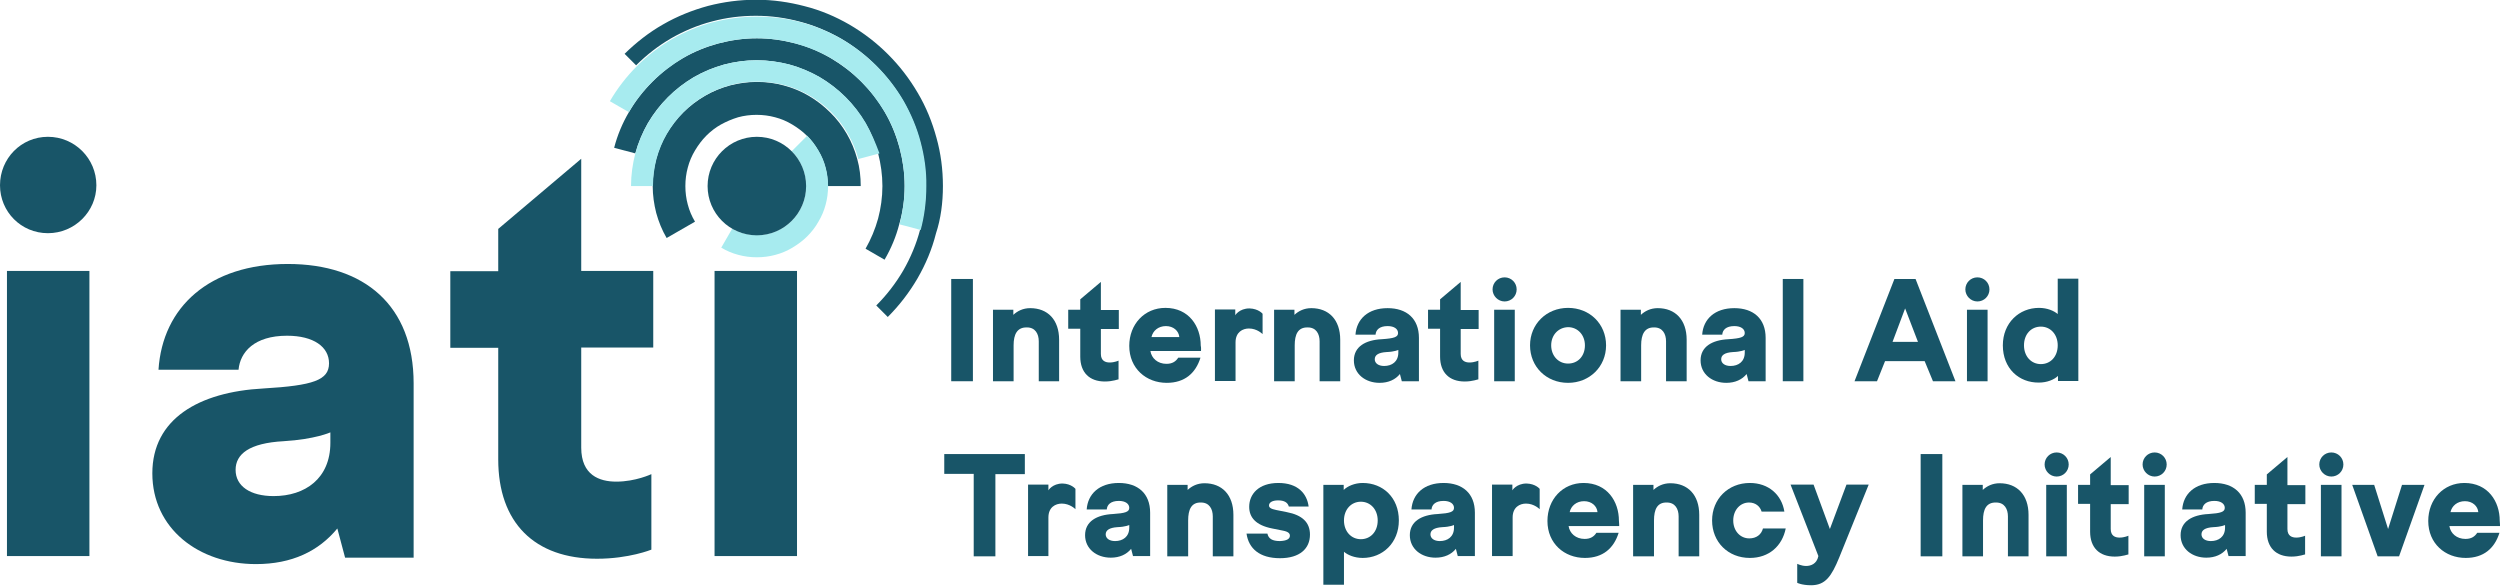
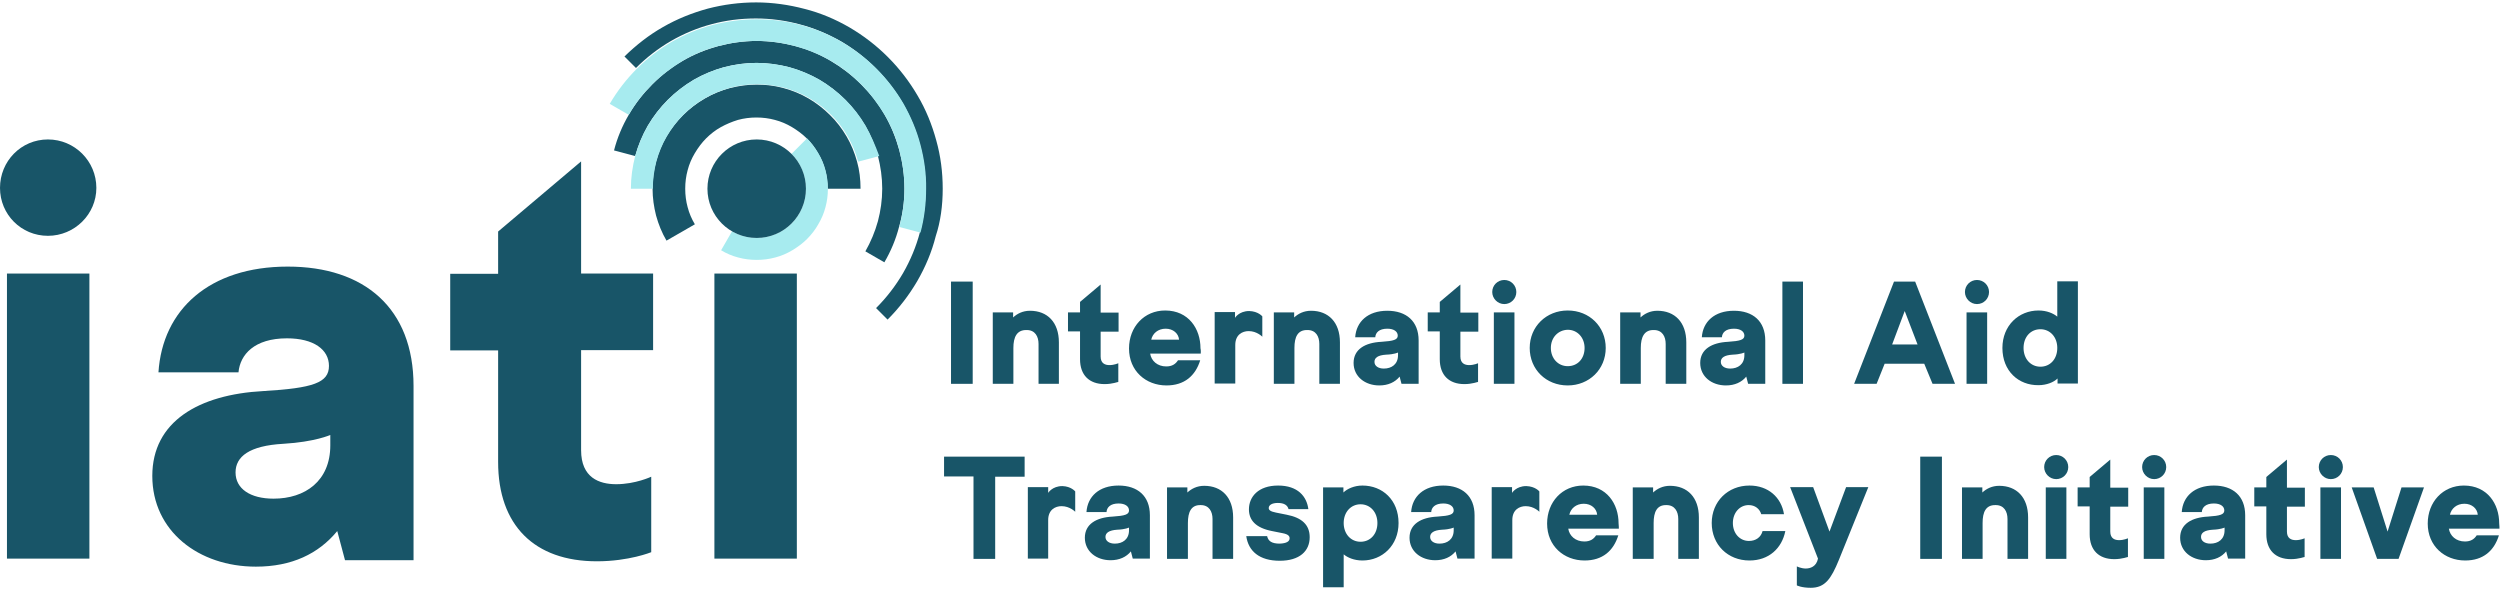
- <svg xmlns="http://www.w3.org/2000/svg" version="1.1" id="Layer_1" x="0px" y="0px" viewBox="0 0 933.8 218.6" style="enable-background:new 0 0 933.8 218.6;" xml:space="preserve">
-   <style type="text/css">
- 	.st0{fill:#185568;}
- 	.st1{fill:#A7EBEF;}
- </style>
-   <g>
-     <g>
-       <g>
-         <path class="st0" d="M2.6,207.7V101.2h30.8v106.5H2.6z" />
-         <path class="st0" d="M126,197.4c-7,8.5-17,13.3-30.4,13.3c-21.4,0-38.7-13.3-38.7-33.9c0-20.3,17.3-30.4,41.5-31.7     c18.6-1.1,24.5-3.1,24.5-9.4c0-6.1-5.7-10.3-15.7-10.3c-12.2,0-17.5,6.1-18.1,12.7H59.2c1.5-23.4,19-39.5,48.3-39.5     c28.6,0,47,15.5,47,44.6v65.1h-25.6L126,197.4z M88,175.5c0,6.1,5.5,9.8,14.2,9.8c11.8,0,21.2-6.6,21.2-19.9v-3.9     c0,0-5.7,2.6-17.5,3.3C93.1,165.5,88,169.6,88,175.5z" />
-         <path class="st0" d="M223,208.7c-23.4,0-36.9-13.5-36.9-37.1v-41.7h-17.9v-28.6h17.9V85.5l31-26.2v41.9H244v28.6h-26.9v37.4     c0,10.3,6.8,12.7,13.1,12.7c7.2,0,13.1-2.8,13.1-2.8v28.2C243.3,205.3,235,208.7,223,208.7z" />
-         <path class="st0" d="M0,69.2c0-10,7.9-18.1,17.9-18.1S36,59.2,36,69.2c0,9.8-8.1,17.9-18.1,17.9S0,79.1,0,69.2z" />
-         <path class="st0" d="M266.9,207.7V101.2h30.8v106.5H266.9z" />
-         <g>
-           <path class="st0" d="M337.9,69.5c0-4.9-0.7-9.7-1.9-14.3c-1.3-4.7-3.1-9.2-5.5-13.3c-2.4-4.2-5.4-8-8.8-11.4      c-3.4-3.4-7.2-6.3-11.4-8.8c-4.1-2.4-8.6-4.3-13.3-5.5c-4.6-1.2-9.3-1.9-14.3-1.9c0,0,0,0,0,0c-4.9,0-9.7,0.7-14.3,1.9      c-4.7,1.3-9.2,3.1-13.3,5.5c-4.2,2.4-8,5.4-11.4,8.8c-3.4,3.4-6.4,7.2-8.8,11.4c-2.4,4.1-4.3,8.6-5.5,13.3l7.9,2.1      c1.1-4,2.7-7.8,4.7-11.3c2.1-3.6,4.6-6.8,7.5-9.7c2.9-2.9,6.2-5.4,9.7-7.5c3.5-2,7.3-3.6,11.3-4.7c3.9-1,7.9-1.6,12.1-1.6      c0,0,0,0,0,0c4.2,0,8.3,0.6,12.2,1.6c4,1.1,7.8,2.7,11.3,4.7c3.6,2.1,6.8,4.6,9.7,7.5c2.9,2.9,5.4,6.2,7.5,9.7      c2,3.5,3.6,7.3,4.7,11.3c1,3.9,1.6,8,1.6,12.2c0,0,0,0,0,0c0,4.2-0.6,8.3-1.6,12.1c-1.1,4-2.7,7.8-4.7,11.3l7.1,4.1      c2.4-4.1,4.3-8.6,5.5-13.3C337.2,79.2,337.9,74.5,337.9,69.5C337.9,69.5,337.9,69.5,337.9,69.5z" />
-           <path class="st0" d="M352.2,69.5c0-6.2-0.8-12.3-2.4-18c-1.6-5.9-3.9-11.6-7-16.8c-3.1-5.3-6.8-10.1-11.1-14.4      c-4.3-4.3-9.1-8-14.4-11.1c-5.2-3-10.8-5.4-16.8-6.9c-5.7-1.5-11.8-2.4-18-2.4c0,0,0,0,0,0c-6.2,0-12.2,0.8-18,2.3      c-5.9,1.6-11.6,3.9-16.8,6.9c-5.3,3-10.1,6.8-14.4,11l4.3,4.3c3.9-3.9,8.3-7.3,13.1-10.1c4.7-2.7,9.9-4.9,15.3-6.3      c5.2-1.4,10.7-2.1,16.4-2.1c0,0,0,0,0,0c5.7,0,11.2,0.8,16.4,2.2c5.4,1.4,10.5,3.6,15.3,6.3c4.8,2.8,9.2,6.2,13.1,10.1      c3.9,3.9,7.3,8.3,10.1,13.1c2.7,4.7,4.9,9.9,6.3,15.3c1.4,5.2,2.2,10.7,2.2,16.4c0,0,0,0,0,0c0,5.7-0.7,11.1-2.1,16.4      c-1.4,5.4-3.6,10.6-6.3,15.3c-2.8,4.8-6.2,9.2-10.1,13.1l4.3,4.3c4.3-4.3,8-9.1,11.1-14.4c3-5.2,5.4-10.8,6.9-16.8      C351.4,81.8,352.2,75.7,352.2,69.5C352.2,69.5,352.2,69.5,352.2,69.5z" />
-           <path class="st0" d="M320.2,59.4c-0.9-3.3-2.2-6.5-3.9-9.4c-1.7-2.9-3.8-5.7-6.2-8c-2.4-2.4-5.1-4.5-8-6.2c-2.9-1.7-6-3-9.4-3.9      c-3.2-0.9-6.6-1.3-10-1.3c0,0,0,0,0,0c-3.5,0-6.8,0.5-10,1.3c-3.3,0.9-6.5,2.2-9.4,3.9c-2.9,1.7-5.7,3.8-8.1,6.2      c-2.4,2.4-4.5,5.1-6.2,8c-1.7,2.9-3,6-3.9,9.4c-0.9,3.2-1.3,6.6-1.3,10.1c0,0,0,0,0,0c0,3.5,0.5,6.8,1.3,10      c0.9,3.3,2.2,6.5,3.9,9.4l10.6-6.1c-1.2-2-2.1-4.1-2.7-6.4c-0.6-2.2-0.9-4.5-0.9-6.9c0,0,0,0,0,0c0-2.4,0.3-4.7,0.9-6.9      c0.6-2.3,1.5-4.4,2.7-6.4c1.2-2,2.6-3.9,4.2-5.5c1.6-1.6,3.5-3.1,5.5-4.2c2-1.1,4.1-2,6.4-2.7c2.2-0.6,4.5-0.9,6.9-0.9      c0,0,0,0,0,0c2.4,0,4.7,0.3,6.9,0.9c2.3,0.6,4.4,1.5,6.4,2.7c2,1.2,3.9,2.6,5.5,4.2c1.6,1.6,3.1,3.5,4.2,5.5      c1.2,2,2.1,4.1,2.7,6.4c0.6,2.2,0.9,4.5,0.9,6.9h12.3C321.5,66,321.1,62.6,320.2,59.4z" />
-           <g>
-             <g>
-               <path class="st1" d="M308.4,62.6c-0.6-2.3-1.5-4.4-2.7-6.4c-1.2-2-2.6-3.9-4.2-5.5l-5.8,5.8c1.1,1.1,2.1,2.4,2.9,3.8        c0.8,1.4,1.4,2.9,1.8,4.4c0.4,1.5,0.6,3.1,0.6,4.8s-0.2,3.2-0.6,4.8c-0.4,1.6-1,3.1-1.8,4.4c-0.8,1.4-1.8,2.7-2.9,3.8        c-1.1,1.1-2.4,2.1-3.8,2.9c-1.4,0.8-2.9,1.4-4.4,1.8c-1.5,0.4-3.1,0.6-4.8,0.6s-3.2-0.2-4.8-0.6c-1.6-0.4-3.1-1-4.4-1.8        l-4.1,7.1c2,1.2,4.1,2.1,6.4,2.7c2.2,0.6,4.5,0.9,6.9,0.9c2.4,0,4.7-0.3,6.9-0.9c2.3-0.6,4.4-1.5,6.4-2.7        c2-1.2,3.9-2.6,5.5-4.2c1.6-1.6,3.1-3.5,4.2-5.5c1.2-2,2.1-4.1,2.7-6.4c0.6-2.2,0.9-4.5,0.9-6.9S309,64.8,308.4,62.6z" />
-               <path class="st1" d="M323.4,46c-2.1-3.6-4.6-6.8-7.5-9.7c-2.9-2.9-6.2-5.4-9.7-7.5c-3.5-2-7.3-3.6-11.3-4.7        c-3.9-1-8-1.6-12.2-1.6c-4.2,0-8.3,0.6-12.2,1.6c-4,1.1-7.8,2.7-11.3,4.7c-3.6,2.1-6.8,4.6-9.7,7.5c-2.9,2.9-5.4,6.2-7.5,9.7        c-2,3.5-3.6,7.3-4.7,11.3c-1,3.9-1.6,8-1.6,12.2h8.2c0-3.5,0.5-6.9,1.3-10.1c0.9-3.3,2.2-6.5,3.9-9.4c1.7-2.9,3.8-5.7,6.2-8.1        c2.4-2.4,5.1-4.5,8.1-6.2c2.9-1.7,6.1-3,9.4-3.9c3.2-0.9,6.6-1.3,10.1-1.3s6.9,0.5,10.1,1.3c3.3,0.9,6.5,2.2,9.4,3.9        c2.9,1.7,5.7,3.8,8.1,6.2c2.4,2.4,4.5,5.1,6.2,8.1c1.7,2.9,3,6.1,3.9,9.4l7.9-2.1C327,53.3,325.4,49.5,323.4,46z" />
-               <path class="st1" d="M343.9,53.1c-1.4-5.4-3.6-10.5-6.3-15.3c-2.8-4.8-6.2-9.2-10.1-13.1c-3.9-3.9-8.3-7.3-13.1-10.1        c-4.7-2.7-9.9-4.9-15.3-6.3c-5.2-1.4-10.7-2.1-16.4-2.1c-5.7,0-11.2,0.8-16.4,2.1c-5.4,1.4-10.5,3.6-15.3,6.3        c-4.8,2.8-9.2,6.2-13.1,10.1c-3.9,3.9-7.3,8.3-10.1,13.1l7.1,4.1c2.4-4.2,5.4-8,8.8-11.4c3.4-3.4,7.3-6.3,11.4-8.8        c4.1-2.4,8.6-4.3,13.3-5.5c4.6-1.2,9.3-1.9,14.3-1.9s9.7,0.7,14.3,1.9c4.7,1.3,9.2,3.1,13.3,5.5c4.2,2.4,8,5.4,11.4,8.8        c3.4,3.4,6.3,7.3,8.8,11.4c2.4,4.1,4.3,8.6,5.5,13.3c1.2,4.6,1.9,9.3,1.9,14.3c0,4.9-0.7,9.7-1.9,14.3l7.9,2.1        c1.4-5.2,2.1-10.7,2.1-16.4C346.1,63.9,345.3,58.4,343.9,53.1z" />
-             </g>
-           </g>
-           <circle class="st0" cx="282.7" cy="69.5" r="18.4" />
-         </g>
+ <svg xmlns="http://www.w3.org/2000/svg" width="934" height="220" viewBox="0 0 934 220">
+   <g fill="none">
+     <polygon fill="#185568" points="2.6 208.7 2.6 102.2 33.4 102.2 33.4 208.7" />
+     <path fill="#185568" d="M126 198.4C119 206.9 109 211.7 95.6 211.7 74.2 211.7 56.9 198.4 56.9 177.8 56.9 157.5 74.2 147.4 98.4 146.1 117 145 122.9 143 122.9 136.7 122.9 130.6 117.2 126.4 107.2 126.4 95 126.4 89.7 132.5 89.1 139.1L59.2 139.1C60.7 115.7 78.2 99.6 107.5 99.6 136.1 99.6 154.5 115.1 154.5 144.2L154.5 209.3 128.9 209.3 126 198.4zM88 176.5C88 182.6 93.5 186.3 102.2 186.3 114 186.3 123.4 179.7 123.4 166.4L123.4 162.5C123.4 162.5 117.7 165.1 105.9 165.8 93.1 166.5 88 170.6 88 176.5zM223 209.7C199.6 209.7 186.1 196.2 186.1 172.6L186.1 130.9 168.2 130.9 168.2 102.3 186.1 102.3 186.1 86.5 217.1 60.3 217.1 102.2 244 102.2 244 130.8 217.1 130.8 217.1 168.2C217.1 178.5 223.9 180.9 230.2 180.9 237.4 180.9 243.3 178.1 243.3 178.1L243.3 206.3C243.3 206.3 235 209.7 223 209.7zM0 70.2C0 60.2 7.9 52.1 17.9 52.1 27.9 52.1 36 60.2 36 70.2 36 80 27.9 88.1 17.9 88.1 7.9 88.1 0 80.1 0 70.2z" />
+     <polygon fill="#185568" points="266.9 208.7 266.9 102.2 297.7 102.2 297.7 208.7" />
+     <g transform="translate(227)">
+       <path fill="#185568" d="M110.9,70.5 C110.9,65.6 110.2,60.8 109,56.2 C107.7,51.5 105.9,47 103.5,42.9 C101.1,38.7 98.1,34.9 94.7,31.5 C91.3,28.1 87.5,25.2 83.3,22.7 C79.2,20.3 74.7,18.4 70,17.2 C65.4,16 60.7,15.3 55.7,15.3 C55.7,15.3 55.7,15.3 55.7,15.3 C50.8,15.3 46,16 41.4,17.2 C36.7,18.5 32.2,20.3 28.1,22.7 C23.9,25.1 20.1,28.1 16.7,31.5 C13.3,34.9 10.3,38.7 7.9,42.9 C5.5,47 3.6,51.5 2.4,56.2 L10.3,58.3 C11.4,54.3 13,50.5 15,47 C17.1,43.4 19.6,40.2 22.5,37.3 C25.4,34.4 28.7,31.9 32.2,29.8 C35.7,27.8 39.5,26.2 43.5,25.1 C47.4,24.1 51.4,23.5 55.6,23.5 C55.6,23.5 55.6,23.5 55.6,23.5 C59.8,23.5 63.9,24.1 67.8,25.1 C71.8,26.2 75.6,27.8 79.1,29.8 C82.7,31.9 85.9,34.4 88.8,37.3 C91.7,40.2 94.2,43.5 96.3,47 C98.3,50.5 99.9,54.3 101,58.3 C102,62.2 102.6,66.3 102.6,70.5 C102.6,70.5 102.6,70.5 102.6,70.5 C102.6,74.7 102,78.8 101,82.6 C99.9,86.6 98.3,90.4 96.3,93.9 L103.4,98 C105.8,93.9 107.7,89.4 108.9,84.7 C110.2,80.2 110.9,75.5 110.9,70.5 C110.9,70.5 110.9,70.5 110.9,70.5 Z" />
+       <path fill="#185568" d="M125.2,70.5 C125.2,64.3 124.4,58.2 122.8,52.5 C121.2,46.6 118.9,40.9 115.8,35.7 C112.7,30.4 109,25.6 104.7,21.3 C100.4,17 95.6,13.3 90.3,10.2 C85.1,7.2 79.5,4.8 73.5,3.3 C67.8,1.8 61.7,0.9 55.5,0.9 C55.5,0.9 55.5,0.9 55.5,0.9 C49.3,0.9 43.3,1.7 37.5,3.2 C31.6,4.8 25.9,7.1 20.7,10.1 C15.4,13.1 10.6,16.9 6.3,21.1 L10.6,25.4 C14.5,21.5 18.9,18.1 23.7,15.3 C28.4,12.6 33.6,10.4 39,9 C44.2,7.6 49.7,6.9 55.4,6.9 C55.4,6.9 55.4,6.9 55.4,6.9 C61.1,6.9 66.6,7.7 71.8,9.1 C77.2,10.5 82.3,12.7 87.1,15.4 C91.9,18.2 96.3,21.6 100.2,25.5 C104.1,29.4 107.5,33.8 110.3,38.6 C113,43.3 115.2,48.5 116.6,53.9 C118,59.1 118.8,64.6 118.8,70.3 C118.8,70.3 118.8,70.3 118.8,70.3 C118.8,76 118.1,81.4 116.7,86.7 C115.3,92.1 113.1,97.3 110.4,102 C107.6,106.8 104.2,111.2 100.3,115.1 L104.6,119.4 C108.9,115.1 112.6,110.3 115.7,105 C118.7,99.8 121.1,94.2 122.6,88.2 C124.4,82.8 125.2,76.7 125.2,70.5 C125.2,70.5 125.2,70.5 125.2,70.5 Z" />
+       <path fill="#185568" d="M93.2,60.4 C92.3,57.1 91,53.9 89.3,51 C87.6,48.1 85.5,45.3 83.1,43 C80.7,40.6 78,38.5 75.1,36.8 C72.2,35.1 69.1,33.8 65.7,32.9 C62.5,32 59.1,31.6 55.7,31.6 C55.7,31.6 55.7,31.6 55.7,31.6 C52.2,31.6 48.9,32.1 45.7,32.9 C42.4,33.8 39.2,35.1 36.3,36.8 C33.4,38.5 30.6,40.6 28.2,43 C25.8,45.4 23.7,48.1 22,51 C20.3,53.9 19,57 18.1,60.4 C17.2,63.6 16.8,67 16.8,70.5 C16.8,70.5 16.8,70.5 16.8,70.5 C16.8,74 17.3,77.3 18.1,80.5 C19,83.8 20.3,87 22,89.9 L32.6,83.8 C31.4,81.8 30.5,79.7 29.9,77.4 C29.3,75.2 29,72.9 29,70.5 C29,70.5 29,70.5 29,70.5 C29,68.1 29.3,65.8 29.9,63.6 C30.5,61.3 31.4,59.2 32.6,57.2 C33.8,55.2 35.2,53.3 36.8,51.7 C38.4,50.1 40.3,48.6 42.3,47.5 C44.3,46.4 46.4,45.5 48.7,44.8 C50.9,44.2 53.2,43.9 55.6,43.9 C55.6,43.9 55.6,43.9 55.6,43.9 C58,43.9 60.3,44.2 62.5,44.8 C64.8,45.4 66.9,46.3 68.9,47.5 C70.9,48.7 72.8,50.1 74.4,51.7 C76,53.3 77.5,55.2 78.6,57.2 C79.8,59.2 80.7,61.3 81.3,63.6 C81.9,65.8 82.2,68.1 82.2,70.5 L94.5,70.5 C94.5,67 94.1,63.6 93.2,60.4 Z" />
+       <g fill="#A7EBEF" transform="translate(0 7)">
+         <path d="M81.4,56.6 C80.8,54.3 79.9,52.2 78.7,50.2 C77.5,48.2 76.1,46.3 74.5,44.7 L68.7,50.5 C69.8,51.6 70.8,52.9 71.6,54.3 C72.4,55.7 73,57.2 73.4,58.7 C73.8,60.2 74,61.8 74,63.5 C74,65.2 73.8,66.7 73.4,68.3 C73,69.9 72.4,71.4 71.6,72.7 C70.8,74.1 69.8,75.4 68.7,76.5 C67.6,77.6 66.3,78.6 64.9,79.4 C63.5,80.2 62,80.8 60.5,81.2 C59,81.6 57.4,81.8 55.7,81.8 C54,81.8 52.5,81.6 50.9,81.2 C49.3,80.8 47.8,80.2 46.5,79.4 L42.4,86.5 C44.4,87.7 46.5,88.6 48.8,89.2 C51,89.8 53.3,90.1 55.7,90.1 C58.1,90.1 60.4,89.8 62.6,89.2 C64.9,88.6 67,87.7 69,86.5 C71,85.3 72.9,83.9 74.5,82.3 C76.1,80.7 77.6,78.8 78.7,76.8 C79.9,74.8 80.8,72.7 81.4,70.4 C82,68.2 82.3,65.9 82.3,63.5 C82.3,61.1 82,58.8 81.4,56.6 Z" />
+         <path d="M96.4,40 C94.3,36.4 91.8,33.2 88.9,30.3 C86,27.4 82.7,24.9 79.2,22.8 C75.7,20.8 71.9,19.2 67.9,18.1 C64,17.1 59.9,16.5 55.7,16.5 C51.5,16.5 47.4,17.1 43.5,18.1 C39.5,19.2 35.7,20.8 32.2,22.8 C28.6,24.9 25.4,27.4 22.5,30.3 C19.6,33.2 17.1,36.5 15,40 C13,43.5 11.4,47.3 10.3,51.3 C9.3,55.2 8.7,59.3 8.7,63.5 L16.9,63.5 C16.9,60 17.4,56.6 18.2,53.4 C19.1,50.1 20.4,46.9 22.1,44 C23.8,41.1 25.9,38.3 28.3,35.9 C30.7,33.5 33.4,31.4 36.4,29.7 C39.3,28 42.5,26.7 45.8,25.8 C49,24.9 52.4,24.5 55.9,24.5 C59.4,24.5 62.8,25 66,25.8 C69.3,26.7 72.5,28 75.4,29.7 C78.3,31.4 81.1,33.5 83.5,35.9 C85.9,38.3 88,41 89.7,44 C91.4,46.9 92.7,50.1 93.6,53.4 L101.5,51.3 C100,47.3 98.4,43.5 96.4,40 Z" />
+         <path d="M116.9,47.1 C115.5,41.7 113.3,36.6 110.6,31.8 C107.8,27 104.4,22.6 100.5,18.7 C96.6,14.8 92.2,11.4 87.4,8.6 C82.7,5.9 77.5,3.7 72.1,2.3 C66.9,0.9 61.4,0.2 55.7,0.2 C50,0.2 44.5,1 39.3,2.3 C33.9,3.7 28.8,5.9 24,8.6 C19.2,11.4 14.8,14.8 10.9,18.7 C7,22.6 3.6,27 0.8,31.8 L7.9,35.9 C10.3,31.7 13.3,27.9 16.7,24.5 C20.1,21.1 24,18.2 28.1,15.7 C32.2,13.3 36.7,11.4 41.4,10.2 C46,9 50.7,8.3 55.7,8.3 C60.7,8.3 65.4,9 70,10.2 C74.7,11.5 79.2,13.3 83.3,15.7 C87.5,18.1 91.3,21.1 94.7,24.5 C98.1,27.9 101,31.8 103.5,35.9 C105.9,40 107.8,44.5 109,49.2 C110.2,53.8 110.9,58.5 110.9,63.5 C110.9,68.4 110.2,73.2 109,77.8 L116.9,79.9 C118.3,74.7 119,69.2 119,63.5 C119.1,57.9 118.3,52.4 116.9,47.1 Z" />
      </g>
+       <circle cx="55.7" cy="70.5" r="18.4" fill="#185568" />
    </g>
-     <g>
-       <path class="st0" d="M355.3,142.4v-38.2h8.1v38.2H355.3z" />
-       <path class="st0" d="M378.6,129v13.4h-7.7v-26.7h7.6v1.9c1.5-1.4,3.6-2.5,6.3-2.5c6.5,0,10.8,4.3,10.8,11.8v15.5H388v-14.9    c0-2.8-1.3-5.2-4.4-5.2C379.9,122.2,378.6,124.9,378.6,129z" />
-       <path class="st0" d="M412.7,142.5c-5.8,0-9.2-3.4-9.2-9.3v-10.4H399v-7.1h4.5v-3.9l7.7-6.5v10.5h6.7v7.1h-6.7v9.3    c0,2.6,1.7,3.2,3.3,3.2c1.8,0,3.3-0.7,3.3-0.7v7C417.8,141.6,415.7,142.5,412.7,142.5z" />
-       <path class="st0" d="M448.6,131.1h-18.9c0.4,2.7,2.7,4.8,6,4.8c2.2,0,3.5-0.9,4.4-2.3h8.3c-1.8,5.8-5.9,9.4-12.6,9.4    c-7.7,0-14-5.4-14-13.8c0-8.1,5.7-14.2,13.5-14.2c8.8,0,13.2,6.9,13.2,14.1C448.7,129.8,448.6,131.1,448.6,131.1z M435.5,121.8    c-2.9,0-4.9,1.8-5.4,4.1h10.4C440.3,123.6,438.3,121.8,435.5,121.8z" />
-       <path class="st0" d="M471.6,117.2v7.6c0,0-2-2.1-5.1-2.1c-2.3,0-5,1.3-5,5.2v14.4h-7.7v-26.7h7.6v2.2c-0.1,0,1.5-2.6,5.3-2.6    C470.1,115.3,471.6,117.2,471.6,117.2z" />
-       <path class="st0" d="M483.6,129v13.4h-7.7v-26.7h7.6v1.9c1.5-1.4,3.6-2.5,6.3-2.5c6.5,0,10.8,4.3,10.8,11.8v15.5h-7.7v-14.9    c0-2.8-1.3-5.2-4.4-5.2C484.8,122.2,483.6,124.9,483.6,129z" />
-       <path class="st0" d="M522.9,139.7c-1.7,2.1-4.3,3.3-7.6,3.3c-5.3,0-9.6-3.3-9.6-8.4c0-5.1,4.3-7.6,10.4-7.9    c4.6-0.3,6.1-0.8,6.1-2.3c0-1.5-1.4-2.6-3.9-2.6c-3.1,0-4.4,1.5-4.5,3.2h-7.5c0.4-5.8,4.7-9.9,12-9.9c7.1,0,11.7,3.9,11.7,11.1    v16.2h-6.4L522.9,139.7z M513.5,134.2c0,1.5,1.4,2.5,3.5,2.5c2.9,0,5.3-1.6,5.3-5v-1c0,0-1.4,0.7-4.4,0.8    C514.7,131.7,513.5,132.7,513.5,134.2z" />
-       <path class="st0" d="M547.1,142.5c-5.8,0-9.2-3.4-9.2-9.3v-10.4h-4.5v-7.1h4.5v-3.9l7.7-6.5v10.5h6.7v7.1h-6.7v9.3    c0,2.6,1.7,3.2,3.3,3.2c1.8,0,3.3-0.7,3.3-0.7v7C552.2,141.6,550.1,142.5,547.1,142.5z" />
-       <path class="st0" d="M557.5,108.1c0-2.5,2-4.5,4.5-4.5c2.5,0,4.5,2,4.5,4.5c0,2.5-2,4.5-4.5,4.5    C559.5,112.6,557.5,110.5,557.5,108.1z M558.1,142.4v-26.7h7.7v26.7H558.1z" />
-       <path class="st0" d="M571.5,129c0-8,6.2-14,14.2-14c8.1,0,14.2,6,14.2,14s-6.2,14-14.2,14C577.6,143,571.5,137,571.5,129z     M579.4,129c0,3.9,2.7,6.8,6.3,6.8c3.7,0,6.3-2.8,6.3-6.8c0-3.9-2.7-6.8-6.3-6.8C582.1,122.3,579.4,125.1,579.4,129z" />
-       <path class="st0" d="M613,129v13.4h-7.7v-26.7h7.6v1.9c1.5-1.4,3.6-2.5,6.3-2.5c6.5,0,10.8,4.3,10.8,11.8v15.5h-7.7v-14.9    c0-2.8-1.3-5.2-4.4-5.2C614.3,122.2,613,124.9,613,129z" />
-       <path class="st0" d="M652.4,139.7c-1.7,2.1-4.3,3.3-7.6,3.3c-5.3,0-9.6-3.3-9.6-8.4c0-5.1,4.3-7.6,10.4-7.9    c4.6-0.3,6.1-0.8,6.1-2.3c0-1.5-1.4-2.6-3.9-2.6c-3.1,0-4.4,1.5-4.5,3.2h-7.5c0.4-5.8,4.7-9.9,12-9.9c7.1,0,11.7,3.9,11.7,11.1    v16.2h-6.4L652.4,139.7z M642.9,134.2c0,1.5,1.4,2.5,3.5,2.5c2.9,0,5.3-1.6,5.3-5v-1c0,0-1.4,0.7-4.4,0.8    C644.1,131.7,642.9,132.7,642.9,134.2z" />
-       <path class="st0" d="M665.9,142.4v-38.2h7.7v38.2H665.9z" />
-       <path class="st0" d="M715.5,104.2l14.9,38.2h-8.4l-3.1-7.5h-14.8l-3,7.5h-8.4l14.9-38.2H715.5z M711.6,115.2l-4.7,12.5h9.5    L711.6,115.2z" />
-       <path class="st0" d="M734.1,108.1c0-2.5,2-4.5,4.5-4.5c2.5,0,4.5,2,4.5,4.5c0,2.5-2,4.5-4.5,4.5    C736.1,112.6,734.1,110.5,734.1,108.1z M734.7,142.4v-26.7h7.7v26.7H734.7z" />
-       <path class="st0" d="M748.1,129c0-8.4,6.1-14,13.5-14c3.1,0,5.6,1.1,7,2.3v-13.2h7.7v38.2h-7.6v-1.9c-1.4,1.4-4.1,2.5-7.1,2.5    C754.1,143,748.1,137.6,748.1,129z M768.6,129c0-4.1-2.7-7-6.3-7c-3.6,0-6.3,2.8-6.3,7c0,4.1,2.7,7,6.3,7    C765.9,136,768.6,133.2,768.6,129z" />
-       <path class="st0" d="M352.8,169.6h30v7.5h-11v30.7h-8.1V177h-11V169.6z" />
-       <path class="st0" d="M401.7,182.6v7.6c0,0-2-2.1-5.1-2.1c-2.3,0-5,1.3-5,5.2v14.4H384v-26.7h7.6v2.2c-0.1,0,1.5-2.6,5.3-2.6    C400.2,180.7,401.7,182.6,401.7,182.6z" />
-       <path class="st0" d="M422.5,205c-1.7,2.1-4.3,3.3-7.6,3.3c-5.3,0-9.6-3.3-9.6-8.4c0-5.1,4.3-7.6,10.4-7.9c4.6-0.3,6.1-0.8,6.1-2.3    c0-1.5-1.4-2.6-3.9-2.6c-3.1,0-4.4,1.5-4.5,3.2h-7.5c0.4-5.8,4.7-9.9,12-9.9c7.1,0,11.7,3.9,11.7,11.1v16.2h-6.4L422.5,205z     M413,199.6c0,1.5,1.4,2.5,3.5,2.5c2.9,0,5.3-1.6,5.3-5v-1c0,0-1.4,0.7-4.4,0.8C414.3,197.1,413,198.1,413,199.6z" />
-       <path class="st0" d="M443.8,194.4v13.4H436v-26.7h7.6v1.9c1.5-1.4,3.6-2.5,6.3-2.5c6.5,0,10.8,4.3,10.8,11.8v15.5h-7.7v-14.9    c0-2.8-1.3-5.2-4.4-5.2C445,187.6,443.8,190.3,443.8,194.4z" />
-       <path class="st0" d="M481.8,200.1c0-0.8-0.5-1.5-2.6-1.9l-4-0.8c-6.1-1.2-8.6-4.1-8.6-8.1c0-4.7,3.5-8.9,10.9-8.9    c7.4,0,10.7,4.1,11.3,8.8h-7.4c-0.4-1.5-1.7-2.3-4-2.3c-2.2,0-3.4,0.8-3.4,1.9c0,0.8,0.7,1.3,2.7,1.7l4,0.8    c5.7,1.1,8.6,3.8,8.6,8.4c0,5.2-3.8,8.8-11.2,8.8c-7.6,0-11.7-3.6-12.5-9.2h7.8c0.4,1.9,1.8,2.8,4.7,2.8    C480.6,202,481.8,201.3,481.8,200.1z" />
-       <path class="st0" d="M522.5,194.4c0,8.4-6.1,14-13.5,14c-3.1,0-5.6-1.1-7-2.3v12.3h-7.7v-37.3h7.6v1.9c1.4-1.4,4.1-2.6,7.1-2.6    C516.5,180.4,522.5,185.8,522.5,194.4z M502,194.4c0,4.1,2.7,7,6.3,7c3.6,0,6.3-2.8,6.3-7c0-4.1-2.7-7-6.3-7    C504.7,187.4,502,190.3,502,194.4z" />
-       <path class="st0" d="M543.8,205c-1.7,2.1-4.3,3.3-7.6,3.3c-5.3,0-9.6-3.3-9.6-8.4c0-5.1,4.3-7.6,10.4-7.9c4.6-0.3,6.1-0.8,6.1-2.3    c0-1.5-1.4-2.6-3.9-2.6c-3.1,0-4.4,1.5-4.5,3.2h-7.5c0.4-5.8,4.7-9.9,12-9.9c7.1,0,11.7,3.9,11.7,11.1v16.2h-6.4L543.8,205z     M534.3,199.6c0,1.5,1.4,2.5,3.5,2.5c2.9,0,5.3-1.6,5.3-5v-1c0,0-1.4,0.7-4.4,0.8C535.6,197.1,534.3,198.1,534.3,199.6z" />
-       <path class="st0" d="M575.1,182.6v7.6c0,0-2-2.1-5.1-2.1c-2.3,0-5,1.3-5,5.2v14.4h-7.7v-26.7h7.6v2.2c-0.1,0,1.5-2.6,5.3-2.6    C573.6,180.7,575.1,182.6,575.1,182.6z" />
-       <path class="st0" d="M604.8,196.5h-18.9c0.4,2.7,2.7,4.8,6,4.8c2.2,0,3.5-0.9,4.4-2.3h8.3c-1.8,5.8-5.9,9.4-12.6,9.4    c-7.7,0-14-5.4-14-13.8c0-8.1,5.7-14.2,13.5-14.2c8.8,0,13.2,6.9,13.2,14.1C604.8,195.2,604.8,196.5,604.8,196.5z M591.7,187.2    c-2.9,0-4.9,1.8-5.4,4.1h10.4C596.5,189,594.5,187.2,591.7,187.2z" />
-       <path class="st0" d="M617.8,194.4v13.4H610v-26.7h7.6v1.9c1.5-1.4,3.6-2.5,6.3-2.5c6.5,0,10.8,4.3,10.8,11.8v15.5h-7.7v-14.9    c0-2.8-1.3-5.2-4.4-5.2C619,187.6,617.8,190.3,617.8,194.4z" />
-       <path class="st0" d="M658.5,197.4h8.5c-1.3,6.5-6.2,11-13.4,11c-8.1,0-14.1-5.9-14.1-14c0-8,6-14,14.1-14c7,0,11.9,4.4,12.9,10.7    h-8.5c-0.6-2-2.3-3.4-4.7-3.4c-3.3,0-5.9,2.8-5.9,6.7c0,3.9,2.6,6.7,6,6.7C656,201.1,657.9,199.7,658.5,197.4z" />
-       <path class="st0" d="M676.5,218.6c-3.5,0-5.2-0.9-5.2-0.9v-7.1c0,0,1.6,0.8,3.3,0.8c1.7,0,4-0.7,4.6-3.7l-10.4-26.7h8.6l6.1,16.6    l6.2-16.6h8.3L687,208.2C684.1,215.3,681.8,218.6,676.5,218.6z" />
-       <path class="st0" d="M717.4,207.8v-38.2h8.1v38.2H717.4z" />
-       <path class="st0" d="M740.7,194.4v13.4h-7.7v-26.7h7.6v1.9c1.5-1.4,3.6-2.5,6.3-2.5c6.5,0,10.8,4.3,10.8,11.8v15.5H750v-14.9    c0-2.8-1.3-5.2-4.4-5.2C741.9,187.6,740.7,190.3,740.7,194.4z" />
-       <path class="st0" d="M763.7,173.5c0-2.5,2-4.5,4.5-4.5c2.5,0,4.5,2,4.5,4.5c0,2.5-2,4.5-4.5,4.5    C765.7,178,763.7,175.9,763.7,173.5z M764.3,207.8v-26.7h7.7v26.7H764.3z" />
-       <path class="st0" d="M789.9,207.9c-5.8,0-9.2-3.4-9.2-9.3v-10.4h-4.5v-7.1h4.5v-3.9l7.7-6.5v10.5h6.7v7.1h-6.7v9.3    c0,2.6,1.7,3.2,3.3,3.2c1.8,0,3.3-0.7,3.3-0.7v7C795,207,792.9,207.9,789.9,207.9z" />
-       <path class="st0" d="M800.3,173.5c0-2.5,2-4.5,4.5-4.5c2.5,0,4.5,2,4.5,4.5c0,2.5-2,4.5-4.5,4.5    C802.3,178,800.3,175.9,800.3,173.5z M800.9,207.8v-26.7h7.7v26.7H800.9z" />
-       <path class="st0" d="M831.7,205c-1.7,2.1-4.3,3.3-7.6,3.3c-5.3,0-9.6-3.3-9.6-8.4c0-5.1,4.3-7.6,10.4-7.9c4.6-0.3,6.1-0.8,6.1-2.3    c0-1.5-1.4-2.6-3.9-2.6c-3.1,0-4.4,1.5-4.5,3.2h-7.5c0.4-5.8,4.7-9.9,12-9.9c7.1,0,11.7,3.9,11.7,11.1v16.2h-6.4L831.7,205z     M822.3,199.6c0,1.5,1.4,2.5,3.5,2.5c2.9,0,5.3-1.6,5.3-5v-1c0,0-1.4,0.7-4.4,0.8C823.5,197.1,822.3,198.1,822.3,199.6z" />
-       <path class="st0" d="M855.9,207.9c-5.8,0-9.2-3.4-9.2-9.3v-10.4h-4.5v-7.1h4.5v-3.9l7.7-6.5v10.5h6.7v7.1h-6.7v9.3    c0,2.6,1.7,3.2,3.3,3.2c1.8,0,3.3-0.7,3.3-0.7v7C861,207,858.9,207.9,855.9,207.9z" />
-       <path class="st0" d="M866.3,173.5c0-2.5,2-4.5,4.5-4.5c2.5,0,4.5,2,4.5,4.5c0,2.5-2,4.5-4.5,4.5    C868.3,178,866.3,175.9,866.3,173.5z M866.9,207.8v-26.7h7.7v26.7H866.9z" />
-       <path class="st0" d="M905.6,181.1l-9.5,26.7h-8l-9.5-26.7h8.2l5.2,16.5l5.2-16.5H905.6z" />
-       <path class="st0" d="M933.8,196.5h-18.9c0.4,2.7,2.7,4.8,6,4.8c2.2,0,3.5-0.9,4.4-2.3h8.3c-1.8,5.8-5.9,9.4-12.6,9.4    c-7.7,0-14-5.4-14-13.8c0-8.1,5.7-14.2,13.5-14.2c8.8,0,13.2,6.9,13.2,14.1C933.8,195.2,933.8,196.5,933.8,196.5z M920.7,187.2    c-2.9,0-4.9,1.8-5.4,4.1h10.4C925.5,189,923.5,187.2,920.7,187.2z" />
+     <g fill="#185568" transform="translate(352 104)">
+       <polygon points="3.3 39.4 3.3 1.2 11.4 1.2 11.4 39.4" />
+       <path d="M26.6 26L26.6 39.4 18.9 39.4 18.9 12.7 26.5 12.7 26.5 14.6C28 13.2 30.1 12.1 32.8 12.1 39.3 12.1 43.6 16.4 43.6 23.9L43.6 39.4 36 39.4 36 24.5C36 21.7 34.7 19.3 31.6 19.3 27.9 19.2 26.6 21.9 26.6 26zM60.7 39.5C54.9 39.5 51.5 36.1 51.5 30.2L51.5 19.8 47 19.8 47 12.7 51.5 12.7 51.5 8.8 59.2 2.3 59.2 12.8 65.9 12.8 65.9 19.9 59.2 19.9 59.2 29.2C59.2 31.8 60.9 32.4 62.5 32.4 64.3 32.4 65.8 31.7 65.8 31.7L65.8 38.7C65.8 38.6 63.7 39.5 60.7 39.5zM96.6 28.1L77.7 28.1C78.1 30.8 80.4 32.9 83.7 32.9 85.9 32.9 87.2 32 88.1 30.6L96.4 30.6C94.6 36.4 90.5 40 83.8 40 76.1 40 69.8 34.6 69.8 26.2 69.8 18.1 75.5 12 83.3 12 92.1 12 96.5 18.9 96.5 26.1 96.7 26.8 96.6 28.1 96.6 28.1zM83.5 18.8C80.6 18.8 78.6 20.6 78.1 22.9L88.5 22.9C88.3 20.6 86.3 18.8 83.5 18.8zM119.6 14.2L119.6 21.8C119.6 21.8 117.6 19.7 114.5 19.7 112.2 19.7 109.5 21 109.5 24.9L109.5 39.3 101.8 39.3 101.8 12.6 109.4 12.6 109.4 14.8C109.3 14.8 110.9 12.2 114.7 12.2 118.1 12.3 119.6 14.2 119.6 14.2zM131.6 26L131.6 39.4 123.9 39.4 123.9 12.7 131.5 12.7 131.5 14.6C133 13.2 135.1 12.1 137.8 12.1 144.3 12.1 148.6 16.4 148.6 23.9L148.6 39.4 140.9 39.4 140.9 24.5C140.9 21.7 139.6 19.3 136.5 19.3 132.8 19.2 131.6 21.9 131.6 26zM170.9 36.7C169.2 38.8 166.6 40 163.3 40 158 40 153.7 36.7 153.7 31.6 153.7 26.5 158 24 164.1 23.7 168.7 23.4 170.2 22.9 170.2 21.4 170.2 19.9 168.8 18.8 166.3 18.8 163.2 18.8 161.9 20.3 161.8 22L154.3 22C154.7 16.2 159 12.1 166.3 12.1 173.4 12.1 178 16 178 23.2L178 39.4 171.6 39.4 170.9 36.7zM161.5 31.2C161.5 32.7 162.9 33.7 165 33.7 167.9 33.7 170.3 32.1 170.3 28.7L170.3 27.7C170.3 27.7 168.9 28.4 165.9 28.5 162.7 28.7 161.5 29.7 161.5 31.2zM195.1 39.5C189.3 39.5 185.9 36.1 185.9 30.2L185.9 19.8 181.4 19.8 181.4 12.7 185.9 12.7 185.9 8.8 193.6 2.3 193.6 12.8 200.3 12.8 200.3 19.9 193.6 19.9 193.6 29.2C193.6 31.8 195.3 32.4 196.9 32.4 198.7 32.4 200.2 31.7 200.2 31.7L200.2 38.7C200.2 38.6 198.1 39.5 195.1 39.5zM205.5 5.1C205.5 2.6 207.5.6 210 .6 212.5.6 214.5 2.6 214.5 5.1 214.5 7.6 212.5 9.6 210 9.6 207.5 9.6 205.5 7.5 205.5 5.1zM206.1 39.4L206.1 12.7 213.8 12.7 213.8 39.4 206.1 39.4zM219.5 26C219.5 18 225.7 12 233.7 12 241.8 12 247.9 18 247.9 26 247.9 34 241.7 40 233.7 40 225.6 40 219.5 34 219.5 26zM227.4 26C227.4 29.9 230.1 32.8 233.7 32.8 237.4 32.8 240 30 240 26 240 22.1 237.3 19.2 233.7 19.2 230.1 19.3 227.4 22.1 227.4 26zM261 26L261 39.4 253.3 39.4 253.3 12.7 260.9 12.7 260.9 14.6C262.4 13.2 264.5 12.1 267.2 12.1 273.7 12.1 278 16.4 278 23.9L278 39.4 270.3 39.4 270.3 24.5C270.3 21.7 269 19.3 265.9 19.3 262.3 19.2 261 21.9 261 26zM300.4 36.7C298.7 38.8 296.1 40 292.8 40 287.5 40 283.2 36.7 283.2 31.6 283.2 26.5 287.5 24 293.6 23.7 298.2 23.4 299.7 22.9 299.7 21.4 299.7 19.9 298.3 18.8 295.8 18.8 292.7 18.8 291.4 20.3 291.3 22L283.8 22C284.2 16.2 288.5 12.1 295.8 12.1 302.9 12.1 307.5 16 307.5 23.2L307.5 39.4 301.1 39.4 300.4 36.7zM290.9 31.2C290.9 32.7 292.3 33.7 294.4 33.7 297.3 33.7 299.7 32.1 299.7 28.7L299.7 27.7C299.7 27.7 298.3 28.4 295.3 28.5 292.1 28.7 290.9 29.7 290.9 31.2z" />
+       <polygon points="313.9 39.4 313.9 1.2 321.6 1.2 321.6 39.4" />
+       <path d="M363.5 1.2L378.4 39.4 370 39.4 366.9 31.9 352.1 31.9 349.1 39.4 340.7 39.4 355.6 1.2 363.5 1.2zM359.6 12.2L354.9 24.7 364.4 24.7 359.6 12.2zM382.1 5.1C382.1 2.6 384.1.6 386.6.6 389.1.6 391.1 2.6 391.1 5.1 391.1 7.6 389.1 9.6 386.6 9.6 384.1 9.6 382.1 7.5 382.1 5.1zM382.7 39.4L382.7 12.7 390.4 12.7 390.4 39.4 382.7 39.4zM396.1 26C396.1 17.6 402.2 12 409.6 12 412.7 12 415.2 13.1 416.6 14.3L416.6 1.1 424.3 1.1 424.3 39.3 416.7 39.3 416.7 37.4C415.3 38.8 412.6 39.9 409.6 39.9 402.1 40 396.1 34.6 396.1 26zM416.6 26C416.6 21.9 413.9 19 410.3 19 406.7 19 404 21.8 404 26 404 30.1 406.7 33 410.3 33 413.9 33 416.6 30.2 416.6 26z" />
+       <polygon points=".8 66.6 30.8 66.6 30.8 74.1 19.8 74.1 19.8 104.8 11.7 104.8 11.7 74 .7 74 .7 66.6" />
+       <path d="M49.7 79.6L49.7 87.2C49.7 87.2 47.7 85.1 44.6 85.1 42.3 85.1 39.6 86.4 39.6 90.3L39.6 104.7 32 104.7 32 78 39.6 78 39.6 80.2C39.5 80.2 41.1 77.6 44.9 77.6 48.2 77.7 49.7 79.6 49.7 79.6zM70.5 102C68.8 104.1 66.2 105.3 62.9 105.3 57.6 105.3 53.3 102 53.3 96.9 53.3 91.8 57.6 89.3 63.7 89 68.3 88.7 69.8 88.2 69.8 86.7 69.8 85.2 68.4 84.1 65.9 84.1 62.8 84.1 61.5 85.6 61.4 87.3L53.9 87.3C54.3 81.5 58.6 77.4 65.9 77.4 73 77.4 77.6 81.3 77.6 88.5L77.6 104.7 71.2 104.7 70.5 102zM61 96.6C61 98.1 62.4 99.1 64.5 99.1 67.4 99.1 69.8 97.5 69.8 94.1L69.8 93.1C69.8 93.1 68.4 93.8 65.4 93.9 62.3 94.1 61 95.1 61 96.6zM91.8 91.4L91.8 104.8 84 104.8 84 78.1 91.6 78.1 91.6 80C93.1 78.6 95.2 77.5 97.9 77.5 104.4 77.5 108.7 81.8 108.7 89.3L108.7 104.8 101 104.8 101 89.9C101 87.1 99.7 84.7 96.6 84.7 93 84.6 91.8 87.3 91.8 91.4zM129.8 97.1C129.8 96.3 129.3 95.6 127.2 95.2L123.2 94.4C117.1 93.2 114.6 90.3 114.6 86.3 114.6 81.6 118.1 77.4 125.5 77.4 132.9 77.4 136.2 81.5 136.8 86.2L129.4 86.2C129 84.7 127.7 83.9 125.4 83.9 123.2 83.9 122 84.7 122 85.8 122 86.6 122.7 87.1 124.7 87.5L128.7 88.3C134.4 89.4 137.3 92.1 137.3 96.7 137.3 101.9 133.5 105.5 126.1 105.5 118.5 105.5 114.4 101.9 113.6 96.3L121.4 96.3C121.8 98.2 123.2 99.1 126.1 99.1 128.6 99 129.8 98.3 129.8 97.1zM170.5 91.4C170.5 99.8 164.4 105.4 157 105.4 153.9 105.4 151.4 104.3 150 103.1L150 115.4 142.3 115.4 142.3 78.1 149.9 78.1 149.9 80C151.3 78.6 154 77.4 157 77.4 164.5 77.4 170.5 82.8 170.5 91.4zM150 91.4C150 95.5 152.7 98.4 156.3 98.4 159.9 98.4 162.6 95.6 162.6 91.4 162.6 87.3 159.9 84.4 156.3 84.4 152.7 84.4 150 87.3 150 91.4zM191.8 102C190.1 104.1 187.5 105.3 184.2 105.3 178.9 105.3 174.6 102 174.6 96.9 174.6 91.8 178.9 89.3 185 89 189.6 88.7 191.1 88.2 191.1 86.7 191.1 85.2 189.7 84.1 187.2 84.1 184.1 84.1 182.8 85.6 182.7 87.3L175.2 87.3C175.6 81.5 179.9 77.4 187.2 77.4 194.3 77.4 198.9 81.3 198.9 88.5L198.9 104.7 192.5 104.7 191.8 102zM182.3 96.6C182.3 98.1 183.7 99.1 185.8 99.1 188.7 99.1 191.1 97.5 191.1 94.1L191.1 93.1C191.1 93.1 189.7 93.8 186.7 93.9 183.6 94.1 182.3 95.1 182.3 96.6zM223.1 79.6L223.1 87.2C223.1 87.2 221.1 85.1 218 85.1 215.7 85.1 213 86.4 213 90.3L213 104.7 205.3 104.7 205.3 78 212.9 78 212.9 80.2C212.8 80.2 214.4 77.6 218.2 77.6 221.6 77.7 223.1 79.6 223.1 79.6zM252.8 93.5L233.9 93.5C234.3 96.2 236.6 98.3 239.9 98.3 242.1 98.3 243.4 97.4 244.3 96L252.6 96C250.8 101.8 246.7 105.4 240 105.4 232.3 105.4 226 100 226 91.6 226 83.5 231.7 77.4 239.5 77.4 248.3 77.4 252.7 84.3 252.7 91.5 252.8 92.2 252.8 93.5 252.8 93.5zM239.7 84.2C236.8 84.2 234.8 86 234.3 88.3L244.7 88.3C244.5 86 242.5 84.2 239.7 84.2zM265.8 91.4L265.8 104.8 258 104.8 258 78.1 265.6 78.1 265.6 80C267.1 78.6 269.2 77.5 271.9 77.5 278.4 77.5 282.7 81.8 282.7 89.3L282.7 104.8 275 104.8 275 89.9C275 87.1 273.7 84.7 270.6 84.7 267 84.6 265.8 87.3 265.8 91.4zM306.5 94.4L315 94.4C313.7 100.9 308.8 105.4 301.6 105.4 293.5 105.4 287.5 99.5 287.5 91.4 287.5 83.4 293.5 77.4 301.6 77.4 308.6 77.4 313.5 81.8 314.5 88.1L306 88.1C305.4 86.1 303.7 84.7 301.3 84.7 298 84.7 295.4 87.5 295.4 91.4 295.4 95.3 298 98.1 301.4 98.1 304 98.1 305.9 96.7 306.5 94.4zM324.5 115.6C321 115.6 319.3 114.7 319.3 114.7L319.3 107.6C319.3 107.6 320.9 108.4 322.6 108.4 324.3 108.4 326.6 107.7 327.2 104.7L316.8 78 325.4 78 331.5 94.6 337.7 78 346 78 335 105.2C332.1 112.3 329.8 115.6 324.5 115.6z" />
+       <polygon points="365.4 104.8 365.4 66.6 373.5 66.6 373.5 104.8" />
+       <path d="M388.7 91.4L388.7 104.8 381 104.8 381 78.1 388.6 78.1 388.6 80C390.1 78.6 392.2 77.5 394.9 77.5 401.4 77.5 405.7 81.8 405.7 89.3L405.7 104.8 398 104.8 398 89.9C398 87.1 396.7 84.7 393.6 84.7 389.9 84.6 388.7 87.3 388.7 91.4zM411.7 70.5C411.7 68 413.7 66 416.2 66 418.7 66 420.7 68 420.7 70.5 420.7 73 418.7 75 416.2 75 413.7 75 411.7 72.9 411.7 70.5zM412.3 104.8L412.3 78.1 420 78.1 420 104.8 412.3 104.8zM437.9 104.9C432.1 104.9 428.7 101.5 428.7 95.6L428.7 85.2 424.2 85.2 424.2 78.1 428.7 78.1 428.7 74.2 436.4 67.7 436.4 78.2 443.1 78.2 443.1 85.3 436.4 85.3 436.4 94.6C436.4 97.2 438.1 97.8 439.7 97.8 441.5 97.8 443 97.1 443 97.1L443 104.1C443 104 440.9 104.9 437.9 104.9zM448.3 70.5C448.3 68 450.3 66 452.8 66 455.3 66 457.3 68 457.3 70.5 457.3 73 455.3 75 452.8 75 450.3 75 448.3 72.9 448.3 70.5zM448.9 104.8L448.9 78.1 456.6 78.1 456.6 104.8 448.9 104.8zM479.7 102C478 104.1 475.4 105.3 472.1 105.3 466.8 105.3 462.5 102 462.5 96.9 462.5 91.8 466.8 89.3 472.9 89 477.5 88.7 479 88.2 479 86.7 479 85.2 477.6 84.1 475.1 84.1 472 84.1 470.7 85.6 470.6 87.3L463.1 87.3C463.5 81.5 467.8 77.4 475.1 77.4 482.2 77.4 486.8 81.3 486.8 88.5L486.8 104.7 480.4 104.7 479.7 102zM470.3 96.6C470.3 98.1 471.7 99.1 473.8 99.1 476.7 99.1 479.1 97.5 479.1 94.1L479.1 93.1C479.1 93.1 477.7 93.8 474.7 93.9 471.5 94.1 470.3 95.1 470.3 96.6zM503.9 104.9C498.1 104.9 494.7 101.5 494.7 95.6L494.7 85.2 490.2 85.2 490.2 78.1 494.7 78.1 494.7 74.2 502.4 67.7 502.4 78.2 509.1 78.2 509.1 85.3 502.4 85.3 502.4 94.6C502.4 97.2 504.1 97.8 505.7 97.8 507.5 97.8 509 97.1 509 97.1L509 104.1C509 104 506.9 104.9 503.9 104.9zM514.3 70.5C514.3 68 516.3 66 518.8 66 521.3 66 523.3 68 523.3 70.5 523.3 73 521.3 75 518.8 75 516.3 75 514.3 72.9 514.3 70.5zM514.9 104.8L514.9 78.1 522.6 78.1 522.6 104.8 514.9 104.8z" />
+       <polygon points="553.6 78.1 544.1 104.8 536.1 104.8 526.6 78.1 534.8 78.1 540 94.6 545.2 78.1" />
+       <path d="M581.8,93.5 L562.9,93.5 C563.3,96.2 565.6,98.3 568.9,98.3 C571.1,98.3 572.4,97.4 573.3,96 L581.6,96 C579.8,101.8 575.7,105.4 569,105.4 C561.3,105.4 555,100 555,91.6 C555,83.5 560.7,77.4 568.5,77.4 C577.3,77.4 581.7,84.3 581.7,91.5 C581.8,92.2 581.8,93.5 581.8,93.5 Z M568.7,84.2 C565.8,84.2 563.8,86 563.3,88.3 L573.7,88.3 C573.5,86 571.5,84.2 568.7,84.2 Z" />
    </g>
  </g>
</svg>
